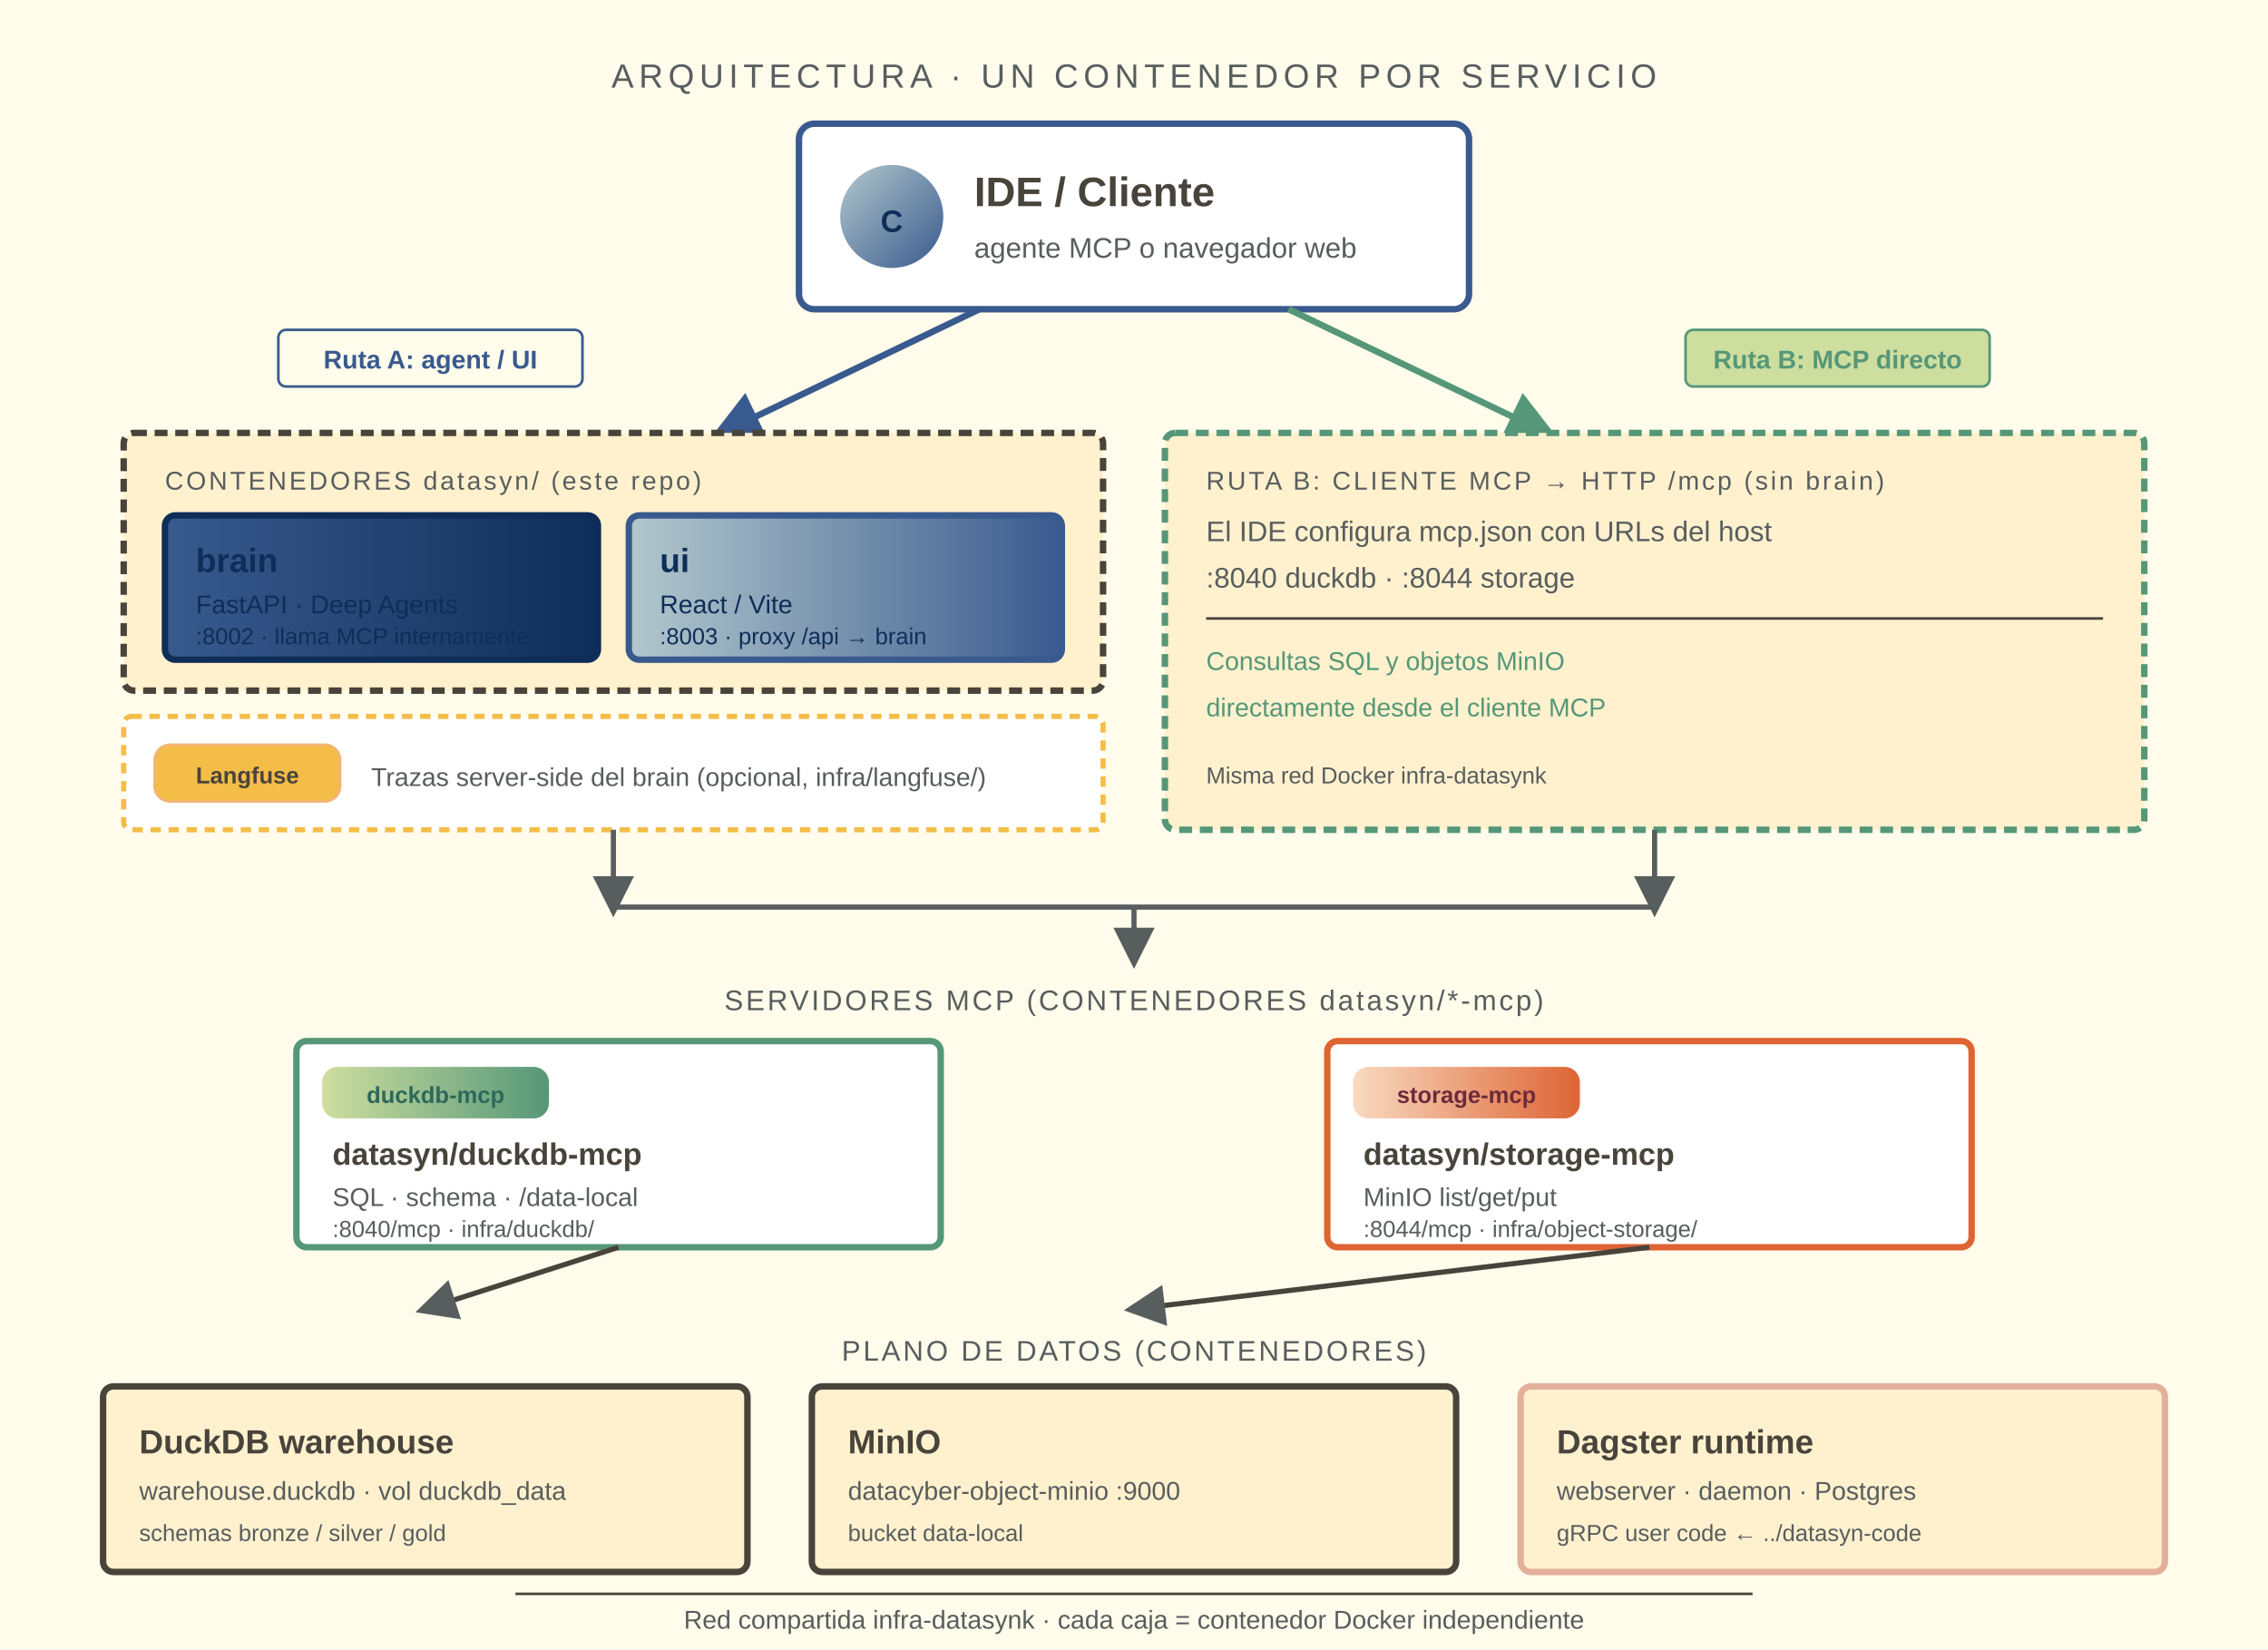
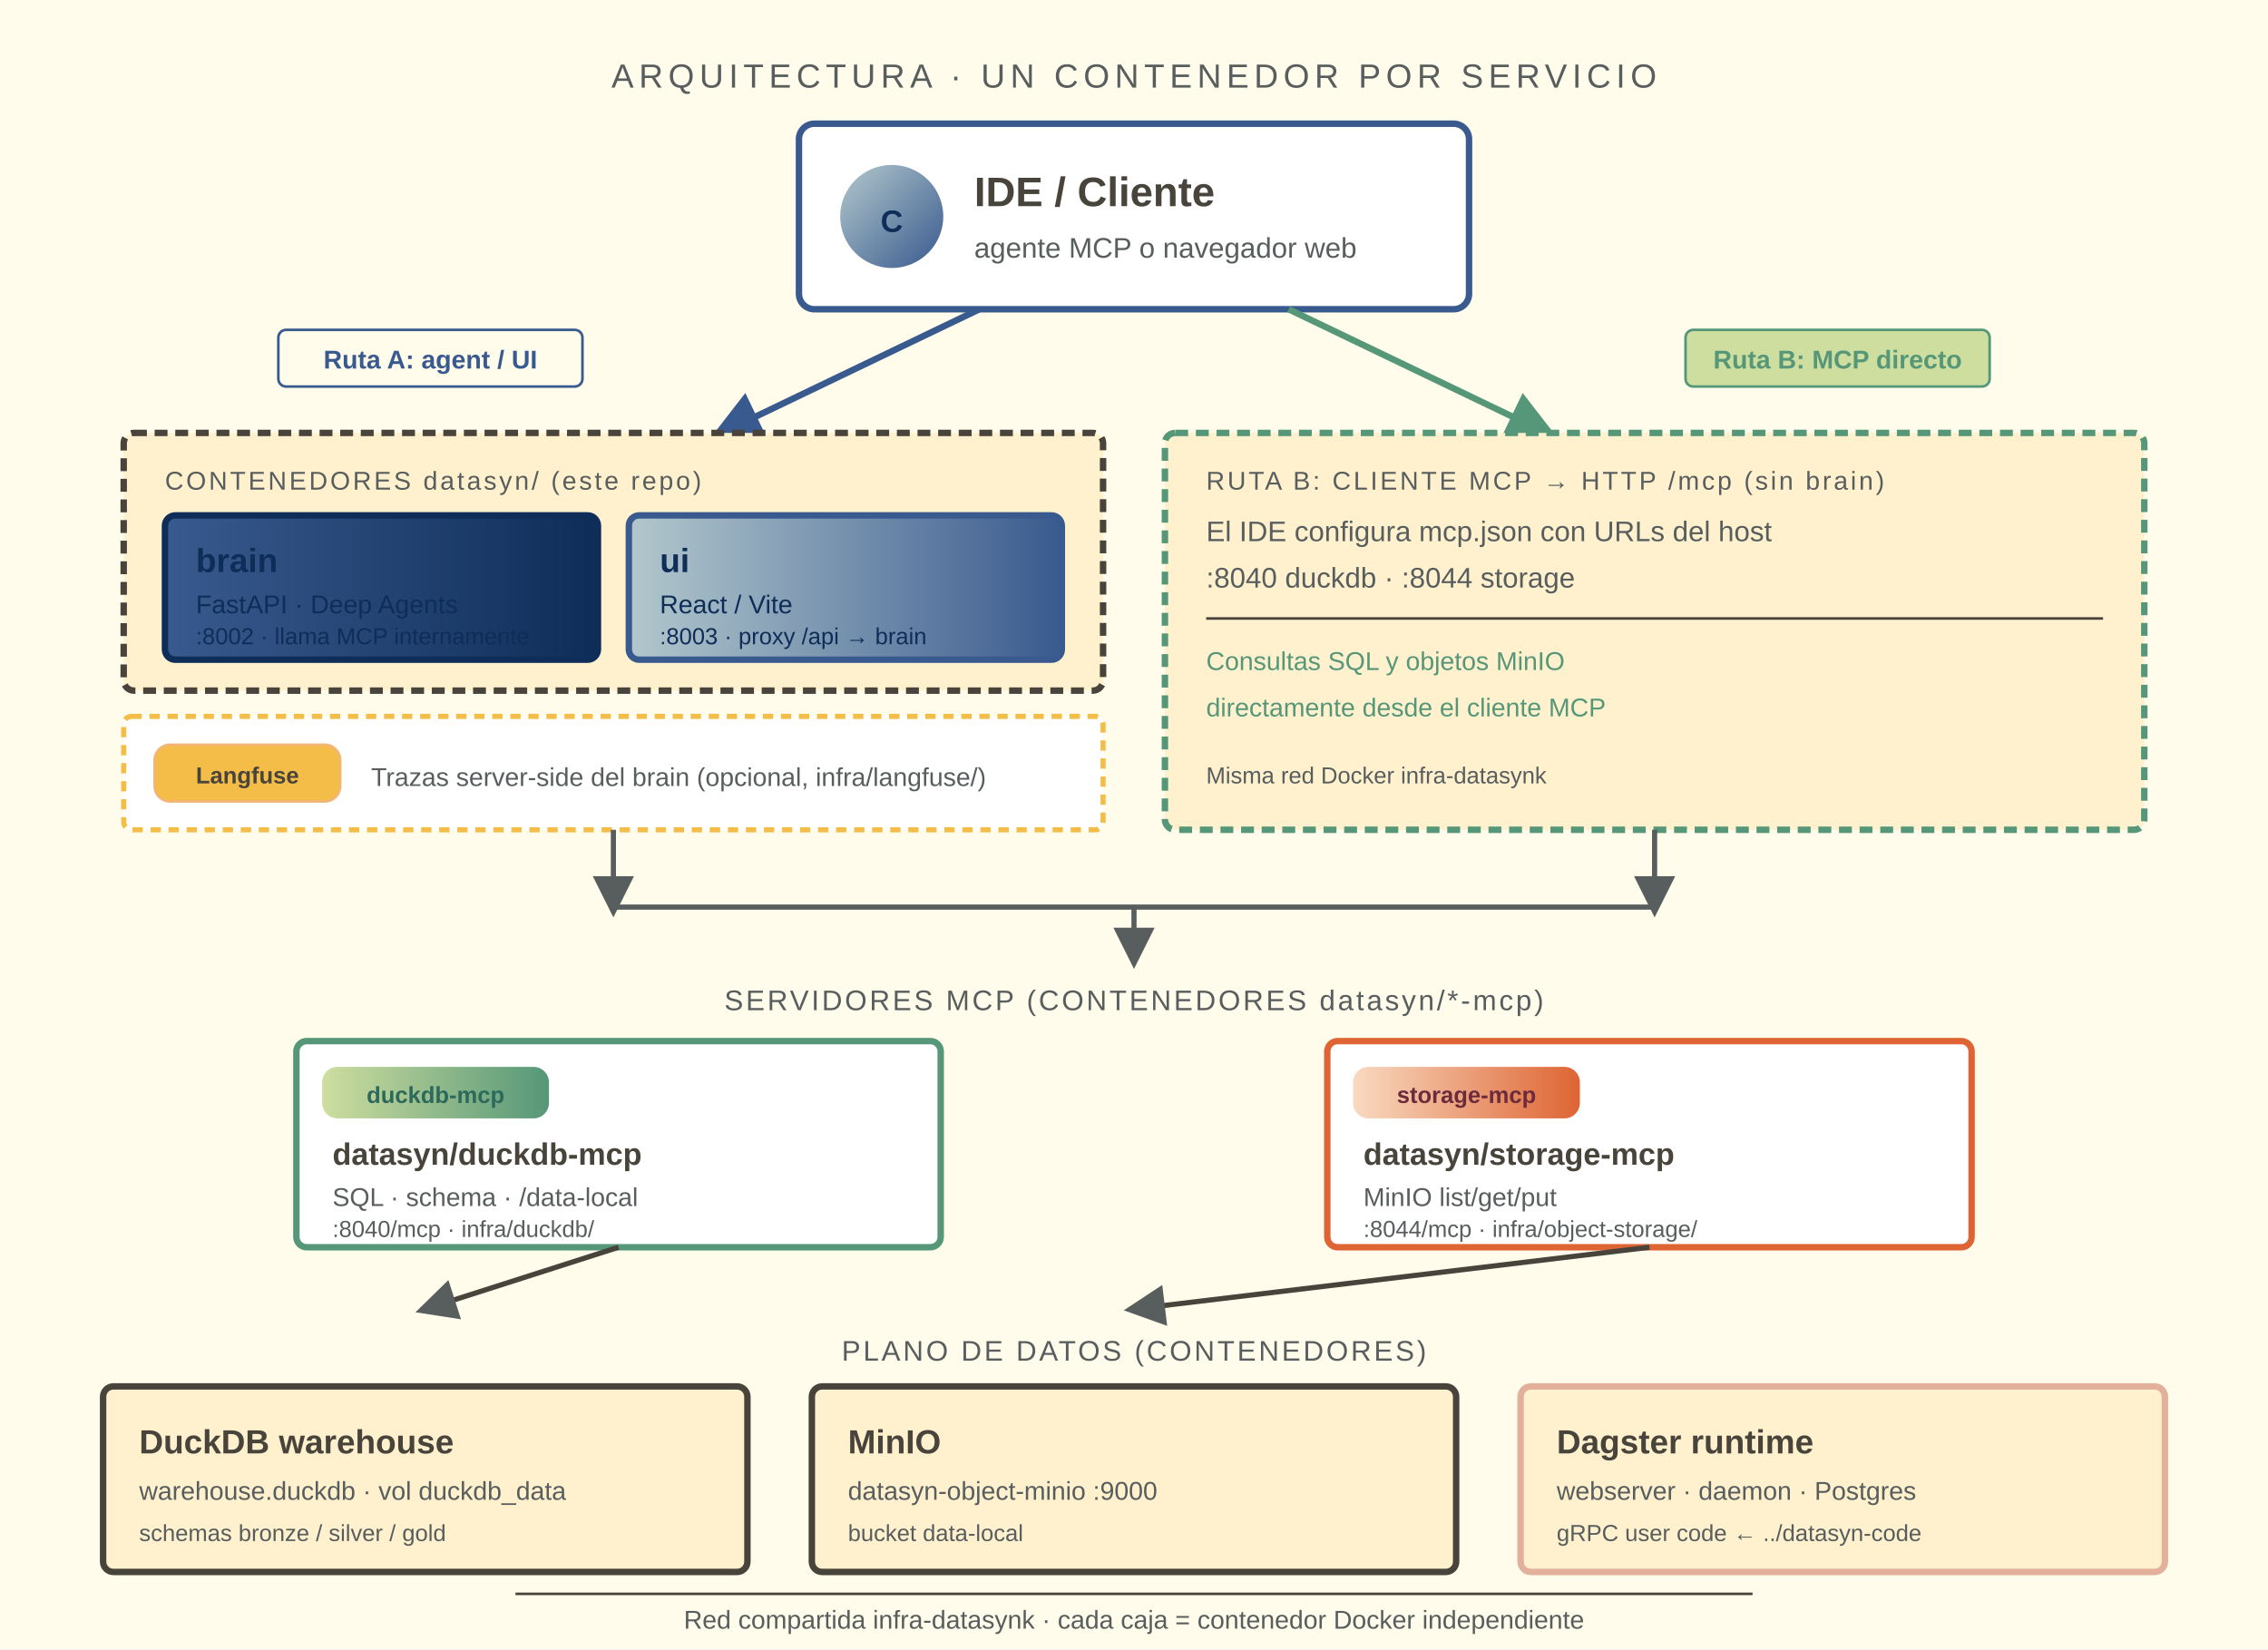
<svg xmlns="http://www.w3.org/2000/svg" style="background-color:#fffceb" width="880" height="640" viewBox="0 0 880 640" role="img" aria-label="Arquitectura DataSyn contenedores">
  <defs>
    <linearGradient id="client" x1="0" y1="0" x2="1" y2="1">
      <stop offset="0%" stop-color="#b3c8cd" />
      <stop offset="100%" stop-color="#395a8e" />
    </linearGradient>
    <linearGradient id="brain" x1="0" y1="0" x2="1" y2="0">
      <stop offset="0%" stop-color="#395a8e" />
      <stop offset="100%" stop-color="#0e2d58" />
    </linearGradient>
    <linearGradient id="ui" x1="0" y1="0" x2="1" y2="0">
      <stop offset="0%" stop-color="#b3c8cd" />
      <stop offset="100%" stop-color="#395a8e" />
    </linearGradient>
    <linearGradient id="duckdbMcp" x1="0" y1="0" x2="1" y2="0">
      <stop offset="0%" stop-color="#cede9f" />
      <stop offset="100%" stop-color="#559778" />
    </linearGradient>
    <linearGradient id="storageMcp" x1="0" y1="0" x2="1" y2="0">
      <stop offset="0%" stop-color="#f9dac1" />
      <stop offset="100%" stop-color="#de6433" />
    </linearGradient>
    <linearGradient id="langfuse" x1="0" y1="0" x2="1" y2="0">
      <stop offset="0%" stop-color="#f4bd48" />
      <stop offset="100%" stop-color="#f4bd48" />
    </linearGradient>
    <marker id="arrow" markerWidth="8" markerHeight="8" refX="6" refY="4" orient="auto">
      <path d="M0,0 L8,4 L0,8 Z" fill="#585d5e" />
    </marker>
    <marker id="arrowA" markerWidth="8" markerHeight="8" refX="6" refY="4" orient="auto">
      <path d="M0,0 L8,4 L0,8 Z" fill="#395a8e" />
    </marker>
    <marker id="arrowB" markerWidth="8" markerHeight="8" refX="6" refY="4" orient="auto">
      <path d="M0,0 L8,4 L0,8 Z" fill="#559778" />
    </marker>
  </defs>
  <rect width="100%" height="100%" fill="#fffceb" />
  <text x="440" y="34" text-anchor="middle" font-family="Arial,sans-serif" font-size="13" fill="#585d5e" letter-spacing="2">ARQUITECTURA · UN CONTENEDOR POR SERVICIO</text>
  <g transform="translate(310,48)">
    <rect width="260" height="72" rx="6" fill="#ffffff" stroke="#395a8e" stroke-width="2.5" />
    <circle cx="36" cy="36" r="20" fill="url(#client)" />
    <text x="36" y="42" text-anchor="middle" font-family="Arial,sans-serif" font-size="12" font-weight="bold" fill="#0e2d58">C</text>
    <text x="68" y="32" font-family="Arial,sans-serif" font-size="16" font-weight="bold" fill="#49443b">IDE / Cliente</text>
    <text x="68" y="52" font-family="Arial,sans-serif" font-size="11" fill="#585d5e">agente MCP o navegador web</text>
  </g>
  <line x1="380" y1="120" x2="280" y2="168" stroke="#395a8e" stroke-width="2.5" marker-end="url(#arrowA)" />
  <line x1="500" y1="120" x2="600" y2="168" stroke="#559778" stroke-width="2.5" marker-end="url(#arrowB)" />
  <rect x="108" y="128" width="118" height="22" rx="3" fill="#fffceb" stroke="#395a8e" />
  <text x="167" y="143" text-anchor="middle" font-family="Arial,sans-serif" font-size="10" font-weight="bold" fill="#395a8e">Ruta A: agent / UI</text>
  <rect x="654" y="128" width="118" height="22" rx="3" fill="#cede9f" stroke="#559778" />
  <text x="713" y="143" text-anchor="middle" font-family="Arial,sans-serif" font-size="10" font-weight="bold" fill="#559778">Ruta B: MCP directo</text>
  <g transform="translate(48,168)">
    <rect width="380" height="100" rx="4" fill="#fff1ce" stroke="#49443b" stroke-width="2.5" stroke-dasharray="5 3" />
    <text x="16" y="22" font-family="Arial,sans-serif" font-size="10" fill="#585d5e" letter-spacing="1">CONTENEDORES datasyn/ (este repo)</text>
    <g transform="translate(16,32)">
      <rect width="168" height="56" rx="4" fill="url(#brain)" stroke="#0e2d58" stroke-width="2.5" />
      <text x="12" y="22" font-family="Arial,sans-serif" font-size="13" font-weight="bold" fill="#0e2d58">brain</text>
      <text x="12" y="38" font-family="Arial,sans-serif" font-size="10" fill="#0e2d58">FastAPI · Deep Agents</text>
      <text x="12" y="50" font-family="Arial,sans-serif" font-size="9" fill="#0e2d58">:8002 · llama MCP internamente</text>
    </g>
    <g transform="translate(196,32)">
      <rect width="168" height="56" rx="4" fill="url(#ui)" stroke="#395a8e" stroke-width="2.5" />
      <text x="12" y="22" font-family="Arial,sans-serif" font-size="13" font-weight="bold" fill="#0e2d58">ui</text>
      <text x="12" y="38" font-family="Arial,sans-serif" font-size="10" fill="#0e2d58">React / Vite</text>
      <text x="12" y="50" font-family="Arial,sans-serif" font-size="9" fill="#0e2d58">:8003 · proxy /api → brain</text>
    </g>
  </g>
  <g transform="translate(48,278)">
    <rect width="380" height="44" rx="3" fill="#ffffff" stroke="#f4bd48" stroke-width="2" stroke-dasharray="4 3" />
    <rect x="12" y="11" width="72" height="22" rx="6" fill="url(#langfuse)" stroke="#f2b573" />
    <text x="48" y="26" text-anchor="middle" font-family="Arial,sans-serif" font-size="9" font-weight="bold" fill="#49443b">Langfuse</text>
    <text x="96" y="27" font-family="Arial,sans-serif" font-size="10" fill="#585d5e">Trazas server-side del brain (opcional, infra/langfuse/)</text>
  </g>
  <g transform="translate(452,168)">
    <rect width="380" height="154" rx="4" fill="#fff1ce" stroke="#559778" stroke-width="2.5" stroke-dasharray="5 3" />
    <text x="16" y="22" font-family="Arial,sans-serif" font-size="10" fill="#585d5e" letter-spacing="1">RUTA B: CLIENTE MCP → HTTP /mcp (sin brain)</text>
    <text x="16" y="42" font-family="Arial,sans-serif" font-size="11" fill="#585d5e">El IDE configura mcp.json con URLs del host</text>
    <text x="16" y="60" font-family="Arial,sans-serif" font-size="11" fill="#585d5e">:8040 duckdb · :8044 storage</text>
    <line x1="16" y1="72" x2="364" y2="72" stroke="#49443b" />
    <text x="16" y="92" font-family="Arial,sans-serif" font-size="10" fill="#559778">Consultas SQL y objetos MinIO</text>
    <text x="16" y="110" font-family="Arial,sans-serif" font-size="10" fill="#559778">directamente desde el cliente MCP</text>
    <text x="16" y="136" font-family="Arial,sans-serif" font-size="9" fill="#585d5e">Misma red Docker infra-datasynk</text>
  </g>
  <line x1="238" y1="322" x2="238" y2="352" stroke="#585d5e" stroke-width="2" marker-end="url(#arrow)" />
  <line x1="642" y1="322" x2="642" y2="352" stroke="#585d5e" stroke-width="2" marker-end="url(#arrow)" />
  <line x1="238" y1="352" x2="440" y2="352" stroke="#585d5e" stroke-width="2" />
  <line x1="642" y1="352" x2="440" y2="352" stroke="#585d5e" stroke-width="2" />
  <line x1="440" y1="352" x2="440" y2="372" stroke="#585d5e" stroke-width="2" marker-end="url(#arrow)" />
  <text x="440" y="392" text-anchor="middle" font-family="Arial,sans-serif" font-size="11" fill="#585d5e" letter-spacing="1">SERVIDORES MCP (CONTENEDORES datasyn/*-mcp)</text>
  <g transform="translate(115,404)">
    <rect width="250" height="80" rx="4" fill="#ffffff" stroke="#559778" stroke-width="2.5" />
    <rect x="10" y="10" width="88" height="20" rx="6" fill="url(#duckdbMcp)" />
    <text x="54" y="24" text-anchor="middle" font-family="Arial,sans-serif" font-size="9" font-weight="bold" fill="#2c695a">duckdb-mcp</text>
    <text x="14" y="48" font-family="Arial,sans-serif" font-size="12" font-weight="bold" fill="#49443b">datasyn/duckdb-mcp</text>
    <text x="14" y="64" font-family="Arial,sans-serif" font-size="10" fill="#585d5e">SQL · schema · /data-local</text>
    <text x="14" y="76" font-family="Arial,sans-serif" font-size="9" fill="#585d5e">:8040/mcp · infra/duckdb/</text>
  </g>
  <g transform="translate(515,404)">
    <rect width="250" height="80" rx="4" fill="#ffffff" stroke="#de6433" stroke-width="2.5" />
    <rect x="10" y="10" width="88" height="20" rx="6" fill="url(#storageMcp)" />
    <text x="54" y="24" text-anchor="middle" font-family="Arial,sans-serif" font-size="9" font-weight="bold" fill="#6c2b3b">storage-mcp</text>
    <text x="14" y="48" font-family="Arial,sans-serif" font-size="12" font-weight="bold" fill="#49443b">datasyn/storage-mcp</text>
    <text x="14" y="64" font-family="Arial,sans-serif" font-size="10" fill="#585d5e">MinIO list/get/put</text>
    <text x="14" y="76" font-family="Arial,sans-serif" font-size="9" fill="#585d5e">:8044/mcp · infra/object-storage/</text>
  </g>
  <line x1="240" y1="484" x2="165" y2="508" stroke="#49443b" stroke-width="2" marker-end="url(#arrow)" />
  <line x1="640" y1="484" x2="440" y2="508" stroke="#49443b" stroke-width="2" marker-end="url(#arrow)" />
  <text x="440" y="528" text-anchor="middle" font-family="Arial,sans-serif" font-size="11" fill="#585d5e" letter-spacing="1">PLANO DE DATOS (CONTENEDORES)</text>
  <g transform="translate(40,538)">
    <rect width="250" height="72" rx="4" fill="#fff1ce" stroke="#49443b" stroke-width="2.5" />
    <text x="14" y="26" font-family="Arial,sans-serif" font-size="13" font-weight="bold" fill="#49443b">DuckDB warehouse</text>
    <text x="14" y="44" font-family="Arial,sans-serif" font-size="10" fill="#585d5e">warehouse.duckdb · vol duckdb_data</text>
    <text x="14" y="60" font-family="Arial,sans-serif" font-size="9" fill="#585d5e">schemas bronze / silver / gold</text>
  </g>
  <g transform="translate(315,538)">
    <rect width="250" height="72" rx="4" fill="#fff1ce" stroke="#49443b" stroke-width="2.5" />
    <text x="14" y="26" font-family="Arial,sans-serif" font-size="13" font-weight="bold" fill="#49443b">MinIO</text>
-     <text x="14" y="44" font-family="Arial,sans-serif" font-size="10" fill="#585d5e">datacyber-object-minio :9000</text>
+     <text x="14" y="44" font-family="Arial,sans-serif" font-size="10" fill="#585d5e">datasyn-object-minio :9000</text>
    <text x="14" y="60" font-family="Arial,sans-serif" font-size="9" fill="#585d5e">bucket data-local</text>
  </g>
  <g transform="translate(590,538)">
    <rect width="250" height="72" rx="4" fill="#fff1ce" stroke="#e3b09b" stroke-width="2.5" />
    <text x="14" y="26" font-family="Arial,sans-serif" font-size="13" font-weight="bold" fill="#49443b">Dagster runtime</text>
    <text x="14" y="44" font-family="Arial,sans-serif" font-size="10" fill="#585d5e">webserver · daemon · Postgres</text>
    <text x="14" y="60" font-family="Arial,sans-serif" font-size="9" fill="#585d5e">gRPC user code ← ../datasyn-code</text>
  </g>
  <rect x="200" y="618" width="480" height="1" fill="#49443b" />
  <text x="440" y="632" text-anchor="middle" font-family="Arial,sans-serif" font-size="10" fill="#585d5e">Red compartida infra-datasynk · cada caja = contenedor Docker independiente</text>
</svg>
